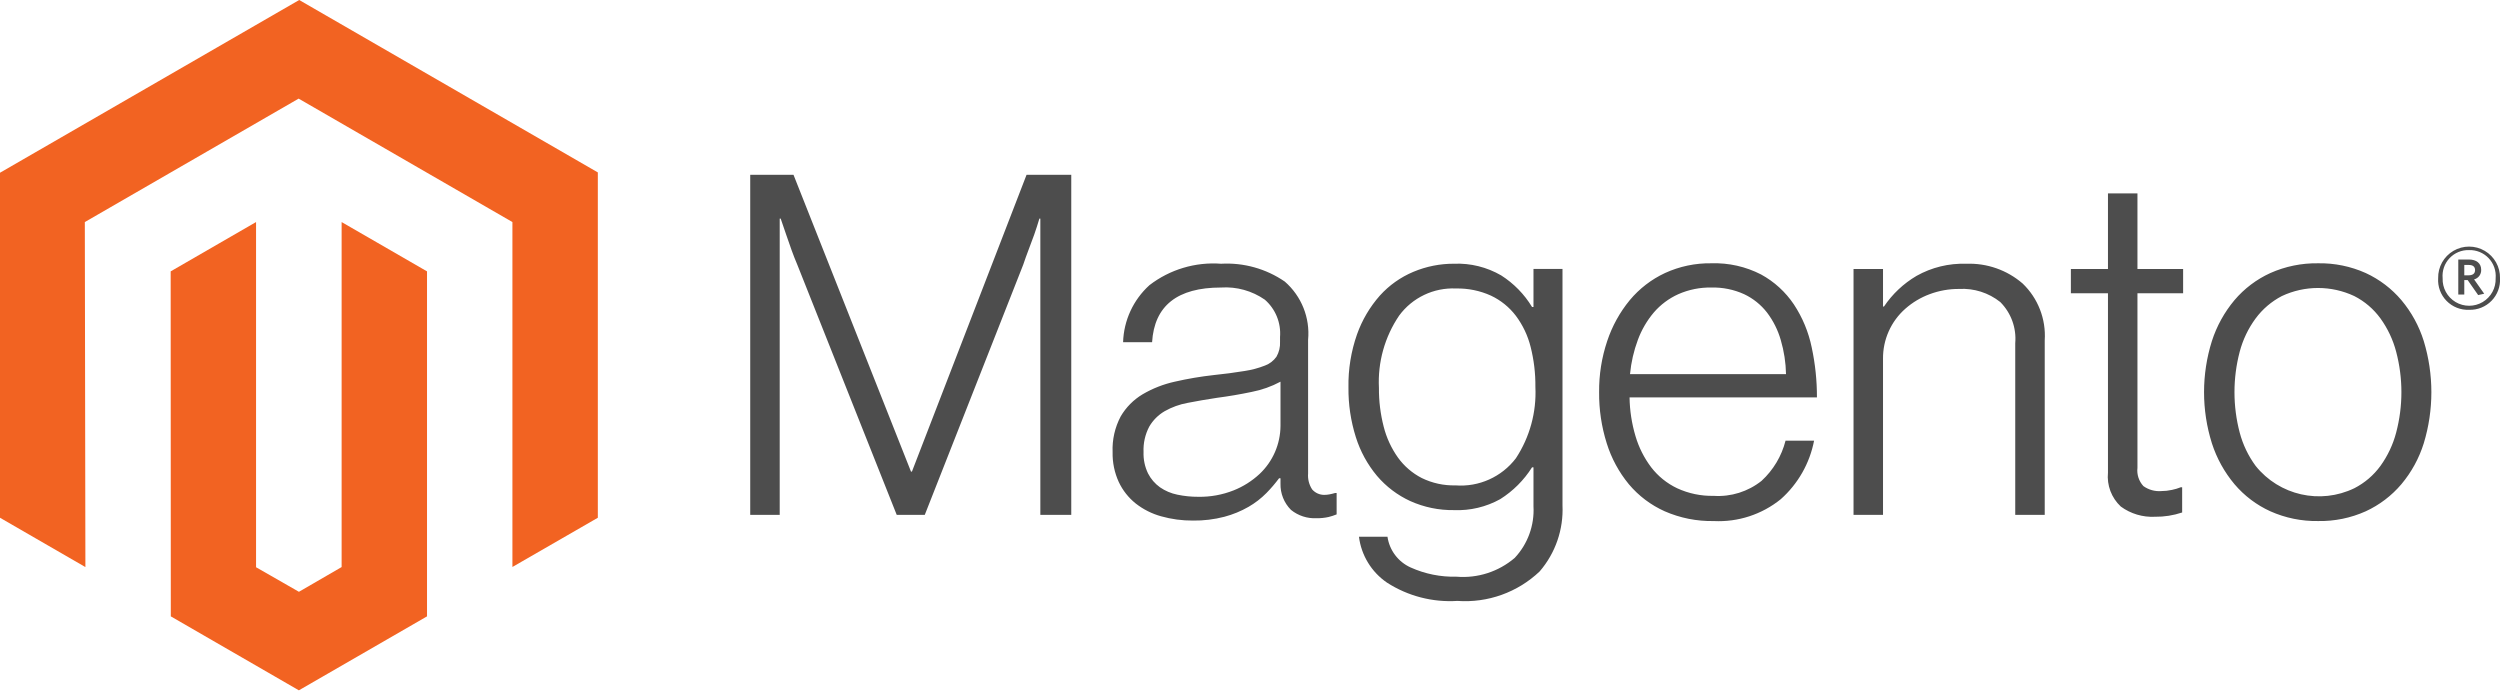
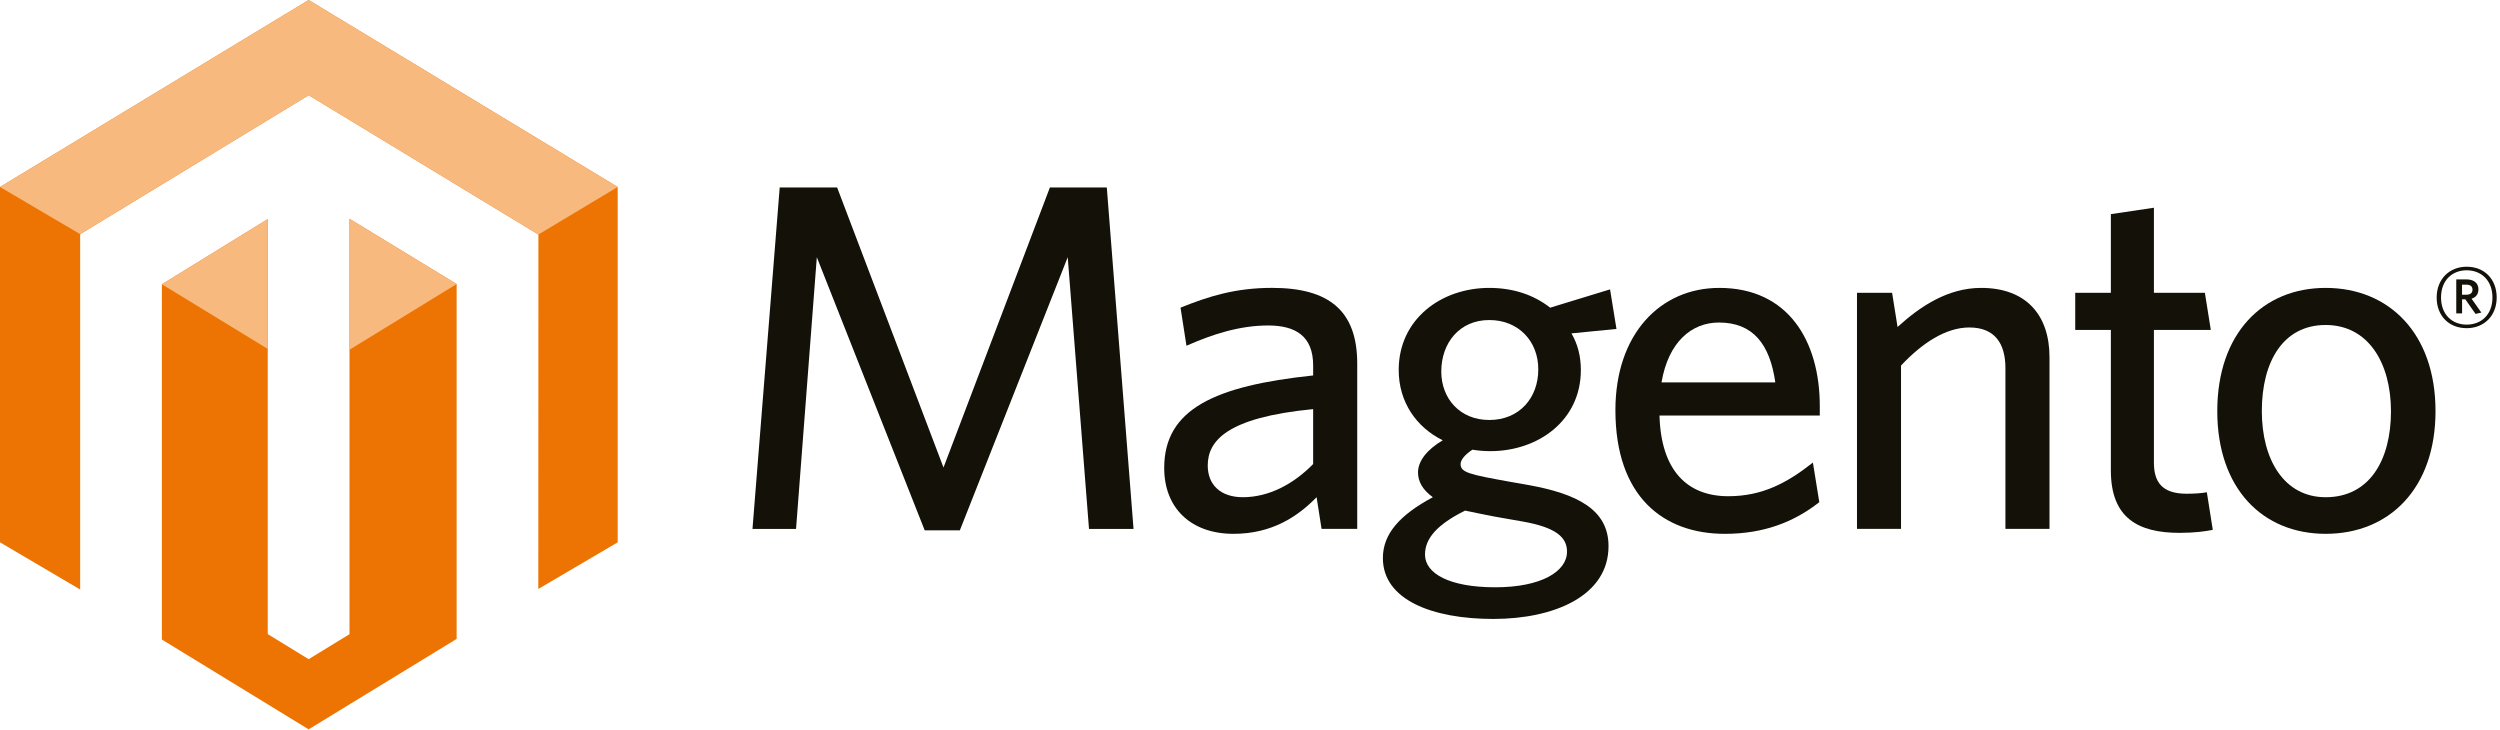
- <svg xmlns="http://www.w3.org/2000/svg" id="Layer_1" viewBox="0 0 179.073 50">
-   <style>.st0{fill:#f26322}.st1{fill:#4d4d4d}</style>
-   <path class="st0" d="M21.432 0L0 12.373v24.713l6.117 3.533-.041-24.713 15.315-8.842 15.313 8.842v24.706l6.118-3.526V12.35z" />
-   <path class="st0" d="M24.47 40.618l-3.058 1.772-3.071-1.759V15.906l-6.116 3.532.01 24.712 9.172 5.298 9.18-5.298V19.438l-6.117-3.532z" />
-   <path class="st1" d="M56.838 12.522l8.415 21.258h.068l8.21-21.258h3.203V36.88h-2.215V15.656h-.068c-.114.386-.239.772-.374 1.158-.115.318-.246.67-.393 1.055-.147.387-.278.75-.391 1.09l-7.052 17.919h-2.01L57.11 18.96a19.913 19.913 0 0 1-.408-1.039 43.558 43.558 0 0 1-.375-1.073 68.067 68.067 0 0 0-.408-1.192h-.069v21.223h-2.112V12.522h3.1zM83.17 36.982a5.205 5.205 0 0 1-1.823-.92 4.327 4.327 0 0 1-1.209-1.533 4.881 4.881 0 0 1-.443-2.145 5.018 5.018 0 0 1 .579-2.556 4.472 4.472 0 0 1 1.568-1.584 7.927 7.927 0 0 1 2.299-.903 24.732 24.732 0 0 1 2.811-.477 36 36 0 0 0 2.198-.29 6.689 6.689 0 0 0 1.465-.392c.329-.123.614-.343.817-.63.187-.325.276-.698.256-1.073v-.34a3.212 3.212 0 0 0-1.09-2.674 4.93 4.93 0 0 0-3.134-.87c-3.135 0-4.781 1.306-4.941 3.918h-2.077a5.748 5.748 0 0 1 1.891-4.089 7.5 7.5 0 0 1 5.127-1.533 7.335 7.335 0 0 1 4.564 1.278 4.923 4.923 0 0 1 1.67 4.173v9.573c-.034.402.069.804.29 1.141.219.251.536.394.868.392.12-.001.24-.012.358-.034.124-.022.266-.057.425-.102h.103v1.533c-.188.077-.382.14-.58.188-.28.062-.566.091-.852.086a2.694 2.694 0 0 1-1.839-.597 2.575 2.575 0 0 1-.75-1.891v-.374h-.102c-.277.372-.578.725-.903 1.056-.38.385-.81.717-1.278.988a7.14 7.14 0 0 1-1.737.715 8.443 8.443 0 0 1-2.249.272 8.186 8.186 0 0 1-2.282-.306m5.195-1.857a5.971 5.971 0 0 0 1.857-1.175 4.767 4.767 0 0 0 1.499-3.441V27.34a7.295 7.295 0 0 1-2.061.732 33.21 33.21 0 0 1-2.504.426c-.749.114-1.441.233-2.077.358a5.237 5.237 0 0 0-1.652.596 3.055 3.055 0 0 0-1.108 1.107 3.579 3.579 0 0 0-.408 1.824c-.018.53.093 1.056.324 1.533.201.392.493.73.851.987a3.35 3.35 0 0 0 1.244.529c.493.104.995.155 1.499.153a6.555 6.555 0 0 0 2.536-.46M99.35 41.734a4.687 4.687 0 0 1-2.009-3.287h2.043c.14.966.763 1.794 1.652 2.197a7.522 7.522 0 0 0 3.288.664 5.688 5.688 0 0 0 4.173-1.345 4.997 4.997 0 0 0 1.345-3.697v-2.793h-.102a7.293 7.293 0 0 1-2.283 2.282 6.297 6.297 0 0 1-3.304.784 7.375 7.375 0 0 1-3.135-.647 6.921 6.921 0 0 1-2.385-1.806 8.095 8.095 0 0 1-1.516-2.777 11.429 11.429 0 0 1-.528-3.56 10.89 10.89 0 0 1 .613-3.799 8.483 8.483 0 0 1 1.636-2.777 6.75 6.75 0 0 1 2.402-1.703 7.45 7.45 0 0 1 2.913-.58 6.234 6.234 0 0 1 3.372.835 6.938 6.938 0 0 1 2.215 2.265h.102v-2.725h2.078v16.931a6.78 6.78 0 0 1-1.636 4.735 7.751 7.751 0 0 1-5.893 2.112 8.337 8.337 0 0 1-5.041-1.309m9.232-8.908a8.565 8.565 0 0 0 1.397-5.11 11.22 11.22 0 0 0-.34-2.862 6.239 6.239 0 0 0-1.056-2.231 4.828 4.828 0 0 0-1.789-1.448 5.772 5.772 0 0 0-2.503-.511 4.782 4.782 0 0 0-4.071 1.941 8.464 8.464 0 0 0-1.448 5.179c-.008.936.107 1.87.34 2.777a6.64 6.64 0 0 0 1.022 2.214 4.81 4.81 0 0 0 1.703 1.465 5.208 5.208 0 0 0 2.42.528 4.967 4.967 0 0 0 4.325-1.942M119.244 36.624a7.19 7.19 0 0 1-2.572-1.941 8.66 8.66 0 0 1-1.583-2.93 11.839 11.839 0 0 1-.546-3.662 11.179 11.179 0 0 1 .58-3.663 9.138 9.138 0 0 1 1.617-2.929 7.307 7.307 0 0 1 2.522-1.942 7.684 7.684 0 0 1 3.321-.698 7.275 7.275 0 0 1 3.56.8 6.678 6.678 0 0 1 2.351 2.146 8.806 8.806 0 0 1 1.278 3.083 16.87 16.87 0 0 1 .374 3.577h-13.422c.013.941.157 1.875.426 2.777a6.968 6.968 0 0 0 1.124 2.231 5.108 5.108 0 0 0 1.857 1.499 5.948 5.948 0 0 0 2.623.546 4.985 4.985 0 0 0 3.424-1.074 5.875 5.875 0 0 0 1.719-2.878h2.044a7.51 7.51 0 0 1-2.385 4.19 7.072 7.072 0 0 1-4.803 1.567 8.386 8.386 0 0 1-3.509-.699m8.312-12.264a5.986 5.986 0 0 0-.988-1.976 4.525 4.525 0 0 0-1.635-1.311 5.362 5.362 0 0 0-2.351-.478 5.623 5.623 0 0 0-2.368.478 5.064 5.064 0 0 0-1.754 1.311 6.566 6.566 0 0 0-1.141 1.96 9.615 9.615 0 0 0-.562 2.453h11.174a9.268 9.268 0 0 0-.375-2.437M134.879 19.267v2.691h.068a7.237 7.237 0 0 1 2.333-2.197 6.798 6.798 0 0 1 3.561-.868 5.834 5.834 0 0 1 4.037 1.413 5.174 5.174 0 0 1 1.584 4.071V36.88h-2.112V24.581a3.716 3.716 0 0 0-1.073-2.947 4.334 4.334 0 0 0-2.948-.937 5.896 5.896 0 0 0-2.111.375 5.558 5.558 0 0 0-1.738 1.039 4.717 4.717 0 0 0-1.601 3.593V36.88h-2.112V19.267h2.112zM151.912 36.284a2.934 2.934 0 0 1-.92-2.436V21.005h-2.657v-1.738h2.657v-5.416h2.112v5.416h3.271v1.738h-3.271v12.502a1.65 1.65 0 0 0 .426 1.312c.371.265.823.391 1.277.357.258-.001.515-.029.766-.085.215-.043.426-.106.63-.188h.103v1.806a5.907 5.907 0 0 1-1.942.306 3.819 3.819 0 0 1-2.452-.731M162.625 36.624a7.368 7.368 0 0 1-2.571-1.942 8.732 8.732 0 0 1-1.618-2.929 12.217 12.217 0 0 1 0-7.324 8.744 8.744 0 0 1 1.618-2.93 7.386 7.386 0 0 1 2.571-1.942 8.106 8.106 0 0 1 3.424-.698 7.989 7.989 0 0 1 3.406.698 7.424 7.424 0 0 1 2.556 1.942 8.504 8.504 0 0 1 1.601 2.93 12.57 12.57 0 0 1 0 7.324 8.5 8.5 0 0 1-1.601 2.929 7.415 7.415 0 0 1-2.556 1.942 7.959 7.959 0 0 1-3.406.698 8.075 8.075 0 0 1-3.424-.698m6.013-1.652a5.308 5.308 0 0 0 1.873-1.601 7.215 7.215 0 0 0 1.124-2.385 11.348 11.348 0 0 0 0-5.792 7.215 7.215 0 0 0-1.124-2.385 5.289 5.289 0 0 0-1.873-1.601 6.109 6.109 0 0 0-5.195 0 5.497 5.497 0 0 0-1.874 1.601 7.046 7.046 0 0 0-1.141 2.385 11.392 11.392 0 0 0 0 5.792c.227.86.614 1.669 1.141 2.385a5.817 5.817 0 0 0 7.069 1.601M176.856 22.191a2.128 2.128 0 0 1-2.213-2.265 2.216 2.216 0 1 1 4.431 0 2.146 2.146 0 0 1-2.218 2.265m0-4.277a1.845 1.845 0 0 0-1.892 2.012 1.9 1.9 0 1 0 3.797 0 1.854 1.854 0 0 0-1.905-2.012m.653 3.222l-.751-1.073h-.243v1.035h-.43v-2.509h.763c.526 0 .877.264.877.732a.681.681 0 0 1-.508.693l.724 1.025-.432.097zm-.661-2.157h-.333v.741h.312c.283 0 .46-.117.46-.371.001-.244-.158-.37-.439-.37" />
+ <svg xmlns="http://www.w3.org/2000/svg" xml:space="preserve" height="55.139px" viewBox="0 0 189 55.139" width="189px" version="1.1" y="0px" x="0px" enable-background="new 0 0 189 55.139">
+   <path d="m23.333 0l-23.333 14.135v26.865l6.06 3.568v-26.865l17.278-10.504 17.292 10.488 0.074 0.042-0.008 26.798 6.001-3.527v-26.865l-23.364-14.135zm3.088 16.538v31.407l-3.088 1.889-3.091-1.896v-31.376l-8.003 4.928v26.86l11.094 6.789 11.189-6.837v-26.829l-8.101-4.935z" fill="#ED7402" />
+   <path d="m12.239 21.491l8.003 4.886v-9.814l-8.003 4.928zm14.182-4.953v9.902l8.101-4.967-8.101-4.935zm20.276-2.403l-23.364-14.135-23.333 14.135 6.06 3.568 17.278-10.504 17.365 10.53 5.994-3.594z" fill="#F8B97F" />
+   <path d="m82.328 39.984l-1.608-20.54-8.156 20.651h-2.656l-8.156-20.651-1.571 20.541h-3.293l2.058-25.814h4.34l8.043 21.174 8.044-21.174h4.301l2.021 25.814h-3.367z" fill="#131108" />
+   <path d="m99.91 39.984l-0.375-2.396c-1.421 1.458-3.366 2.769-6.284 2.769-3.218 0-5.237-1.945-5.237-4.977 0-4.452 3.815-6.209 11.261-6.996v-0.748c0-2.244-1.348-3.03-3.406-3.03-2.17 0-4.227 0.673-6.172 1.533l-0.449-2.88c2.133-0.861 4.153-1.496 6.922-1.496 4.339 0 6.436 1.757 6.436 5.723v12.498h-2.7zm-0.635-9.055c-6.586 0.636-7.97 2.432-7.97 4.266 0 1.457 0.973 2.394 2.657 2.394 1.945 0 3.815-0.974 5.312-2.508v-4.152h0.001z" fill="#131108" />
+   <path d="m121.72 21.876l0.485 2.992-3.404 0.336c0.486 0.824 0.712 1.76 0.712 2.769 0 3.817-3.219 6.134-6.848 6.134-0.449 0-0.898-0.037-1.348-0.111-0.523 0.338-0.897 0.75-0.897 1.085 0 0.636 0.634 0.787 3.777 1.349l1.272 0.223c3.778 0.673 6.135 1.871 6.135 4.639 0 3.741-4.078 5.5-8.715 5.5-4.64 0-8.343-1.458-8.343-4.6 0-1.834 1.271-3.256 3.777-4.603-0.784-0.562-1.121-1.198-1.121-1.872 0-0.861 0.672-1.722 1.87-2.432-1.982-0.973-3.33-2.879-3.33-5.312 0-3.852 3.217-6.208 6.846-6.208 1.795 0 3.368 0.522 4.604 1.496l4.53-1.385zm-13.99 20.052c0 1.424 1.834 2.471 5.312 2.471 3.48 0 5.424-1.197 5.424-2.693 0-1.086-0.822-1.832-3.365-2.282l-2.134-0.375c-0.972-0.187-1.495-0.299-2.207-0.448-2.1 1.045-3.03 2.094-3.03 3.327zm4.86-17.733c-2.244 0-3.629 1.722-3.629 3.891 0 2.058 1.421 3.665 3.629 3.665 2.283 0 3.704-1.682 3.704-3.815 0.01-2.132-1.49-3.741-3.7-3.741z" fill="#131108" />
+   <path d="m137.58 31.416h-12.122c0.112 4.15 2.094 6.098 5.2 6.098 2.583 0 4.453-1.009 6.397-2.544l0.484 2.994c-1.907 1.497-4.188 2.394-7.143 2.394-4.642 0-8.271-2.807-8.271-9.354 0-5.724 3.368-9.239 7.856-9.239 5.199 0 7.595 4.002 7.595 8.94v0.711zm-7.63-7.033c-2.059 0-3.817 1.459-4.34 4.526h8.604c-0.41-2.881-1.68-4.526-4.26-4.526z" fill="#131108" />
+   <path d="m151.61 39.984v-12.16c0-1.832-0.786-3.067-2.73-3.067-1.759 0-3.555 1.161-5.163 2.88v12.347h-3.329v-17.846h2.655l0.412 2.582c1.683-1.533 3.78-2.955 6.321-2.955 3.369 0 5.166 2.019 5.166 5.236v12.983h-3.33z" fill="#131108" />
+   <path d="m164.78 40.284c-3.143 0-5.199-1.124-5.199-4.716v-10.624h-2.694v-2.806h2.694v-5.949l3.255-0.485v6.434h3.853l0.449 2.806h-4.302v10.025c0 1.461 0.599 2.357 2.47 2.357 0.598 0 1.121-0.035 1.531-0.112l0.45 2.843c-0.57 0.112-1.35 0.227-2.51 0.227z" fill="#131108" />
+   <path d="m175.82 40.357c-4.752 0-8.194-3.403-8.194-9.278 0-5.874 3.442-9.314 8.194-9.314 4.787 0 8.305 3.44 8.305 9.314 0 5.875-3.52 9.278-8.3 9.278zm0-15.788c-3.217 0-4.826 2.769-4.826 6.51 0 3.668 1.683 6.511 4.826 6.511 3.291 0 4.938-2.77 4.938-6.511-0.01-3.666-1.73-6.51-4.94-6.51z" fill="#131108" />
+   <path d="m186.48 24.81c-1.338 0-2.268-0.929-2.268-2.318 0-1.379 0.95-2.328 2.268-2.328 1.34 0 2.27 0.939 2.27 2.328 0 1.378-0.95 2.318-2.27 2.318zm0-4.376c-1.078 0-1.938 0.739-1.938 2.058 0 1.31 0.859 2.049 1.938 2.049 1.09 0 1.949-0.739 1.949-2.049 0-1.319-0.87-2.058-1.95-2.058zm0.67 3.297l-0.768-1.099h-0.249v1.059h-0.44v-2.568h0.779c0.54 0 0.898 0.27 0.898 0.75 0 0.37-0.201 0.609-0.52 0.709l0.74 1.049-0.44 0.1zm-0.68-2.209h-0.34v0.759h0.319c0.29 0 0.471-0.12 0.471-0.379 0-0.25-0.16-0.38-0.45-0.38z" fill="#131108" />
</svg>
